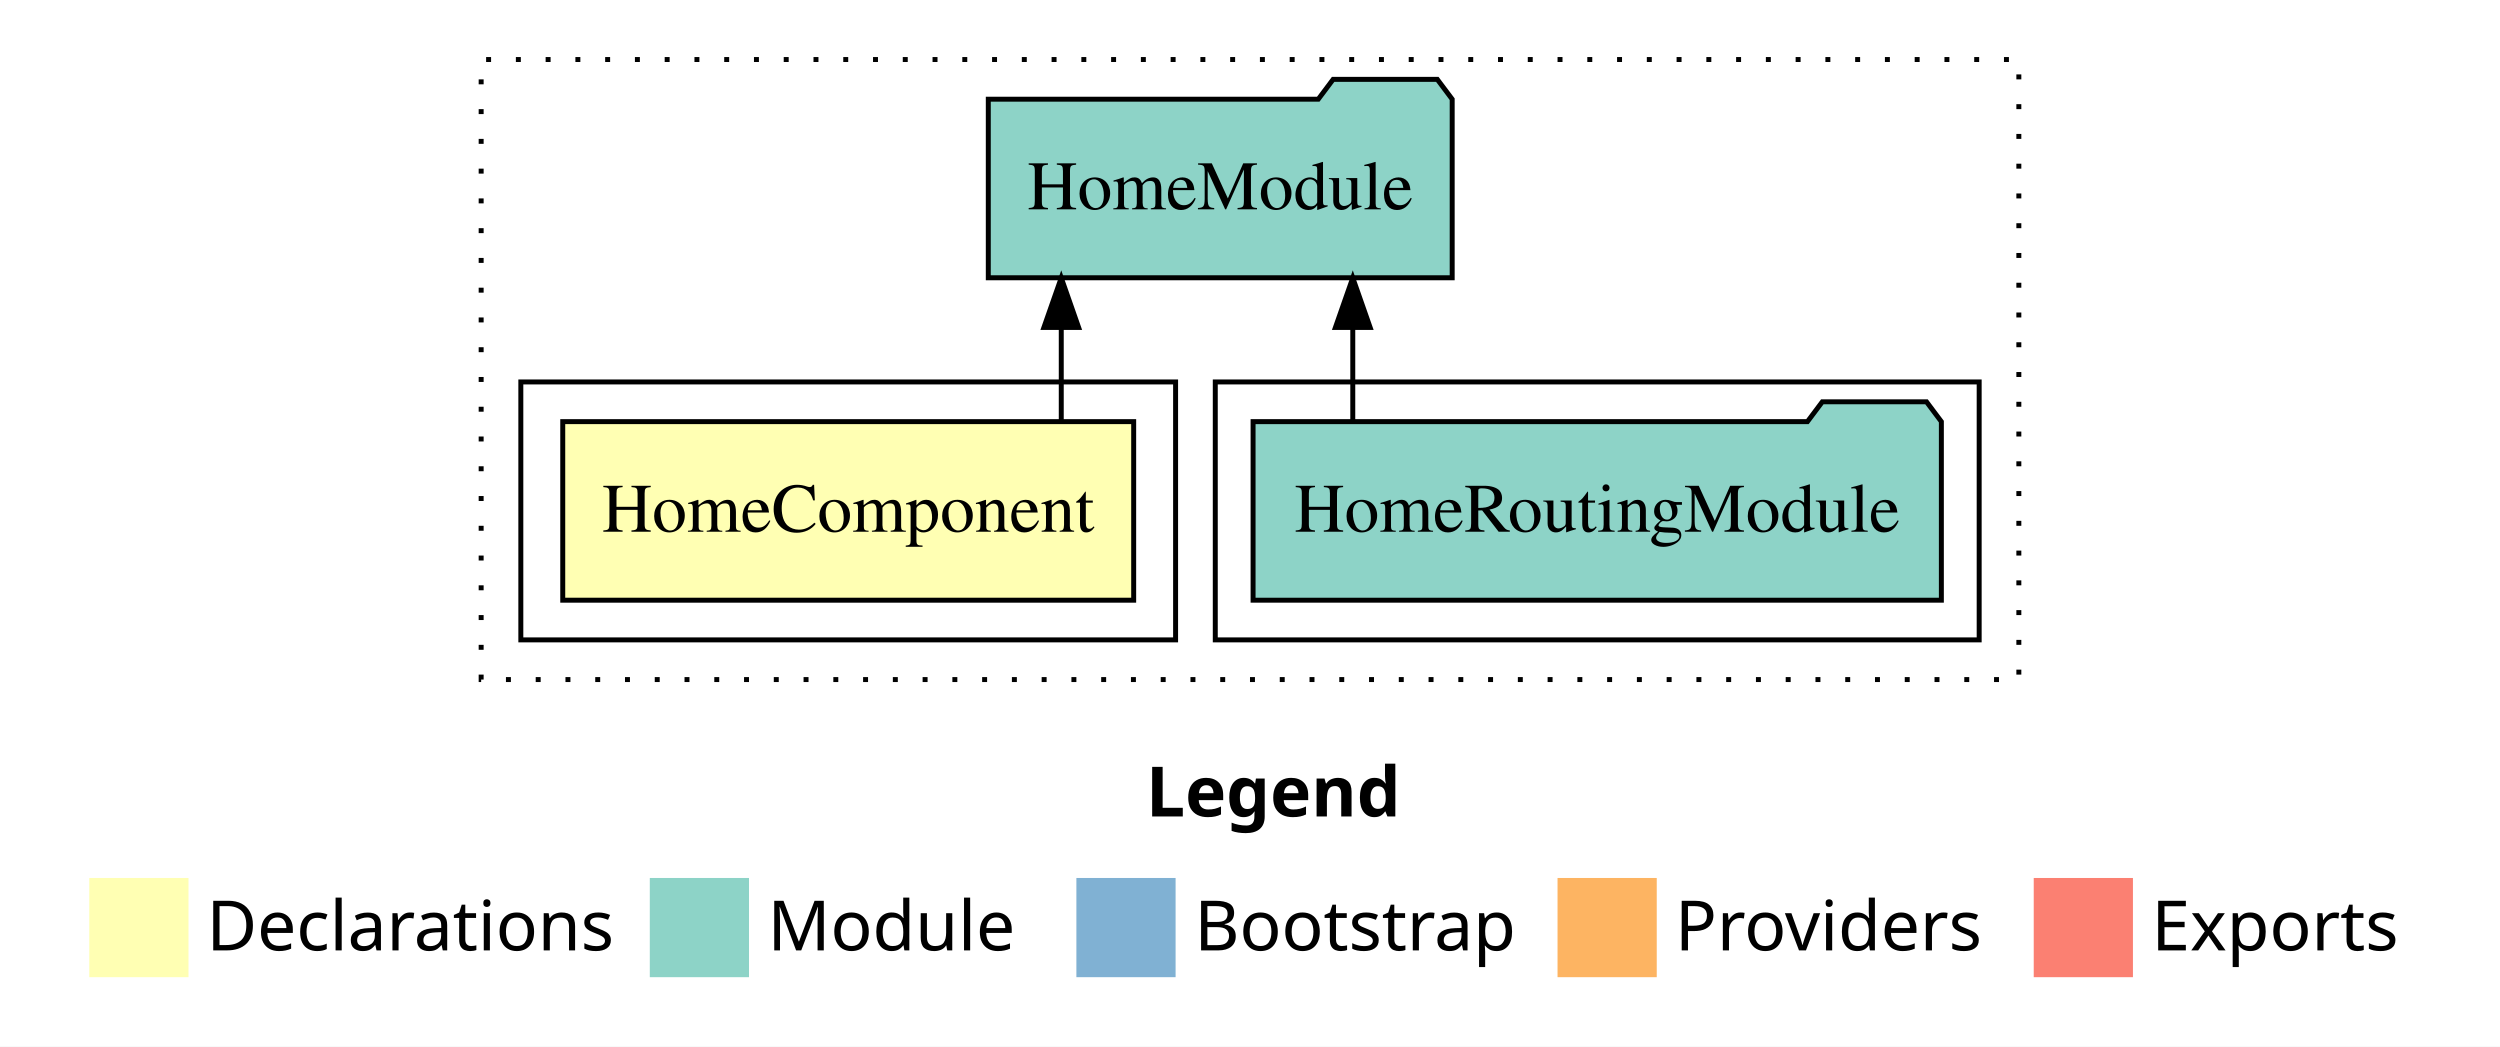
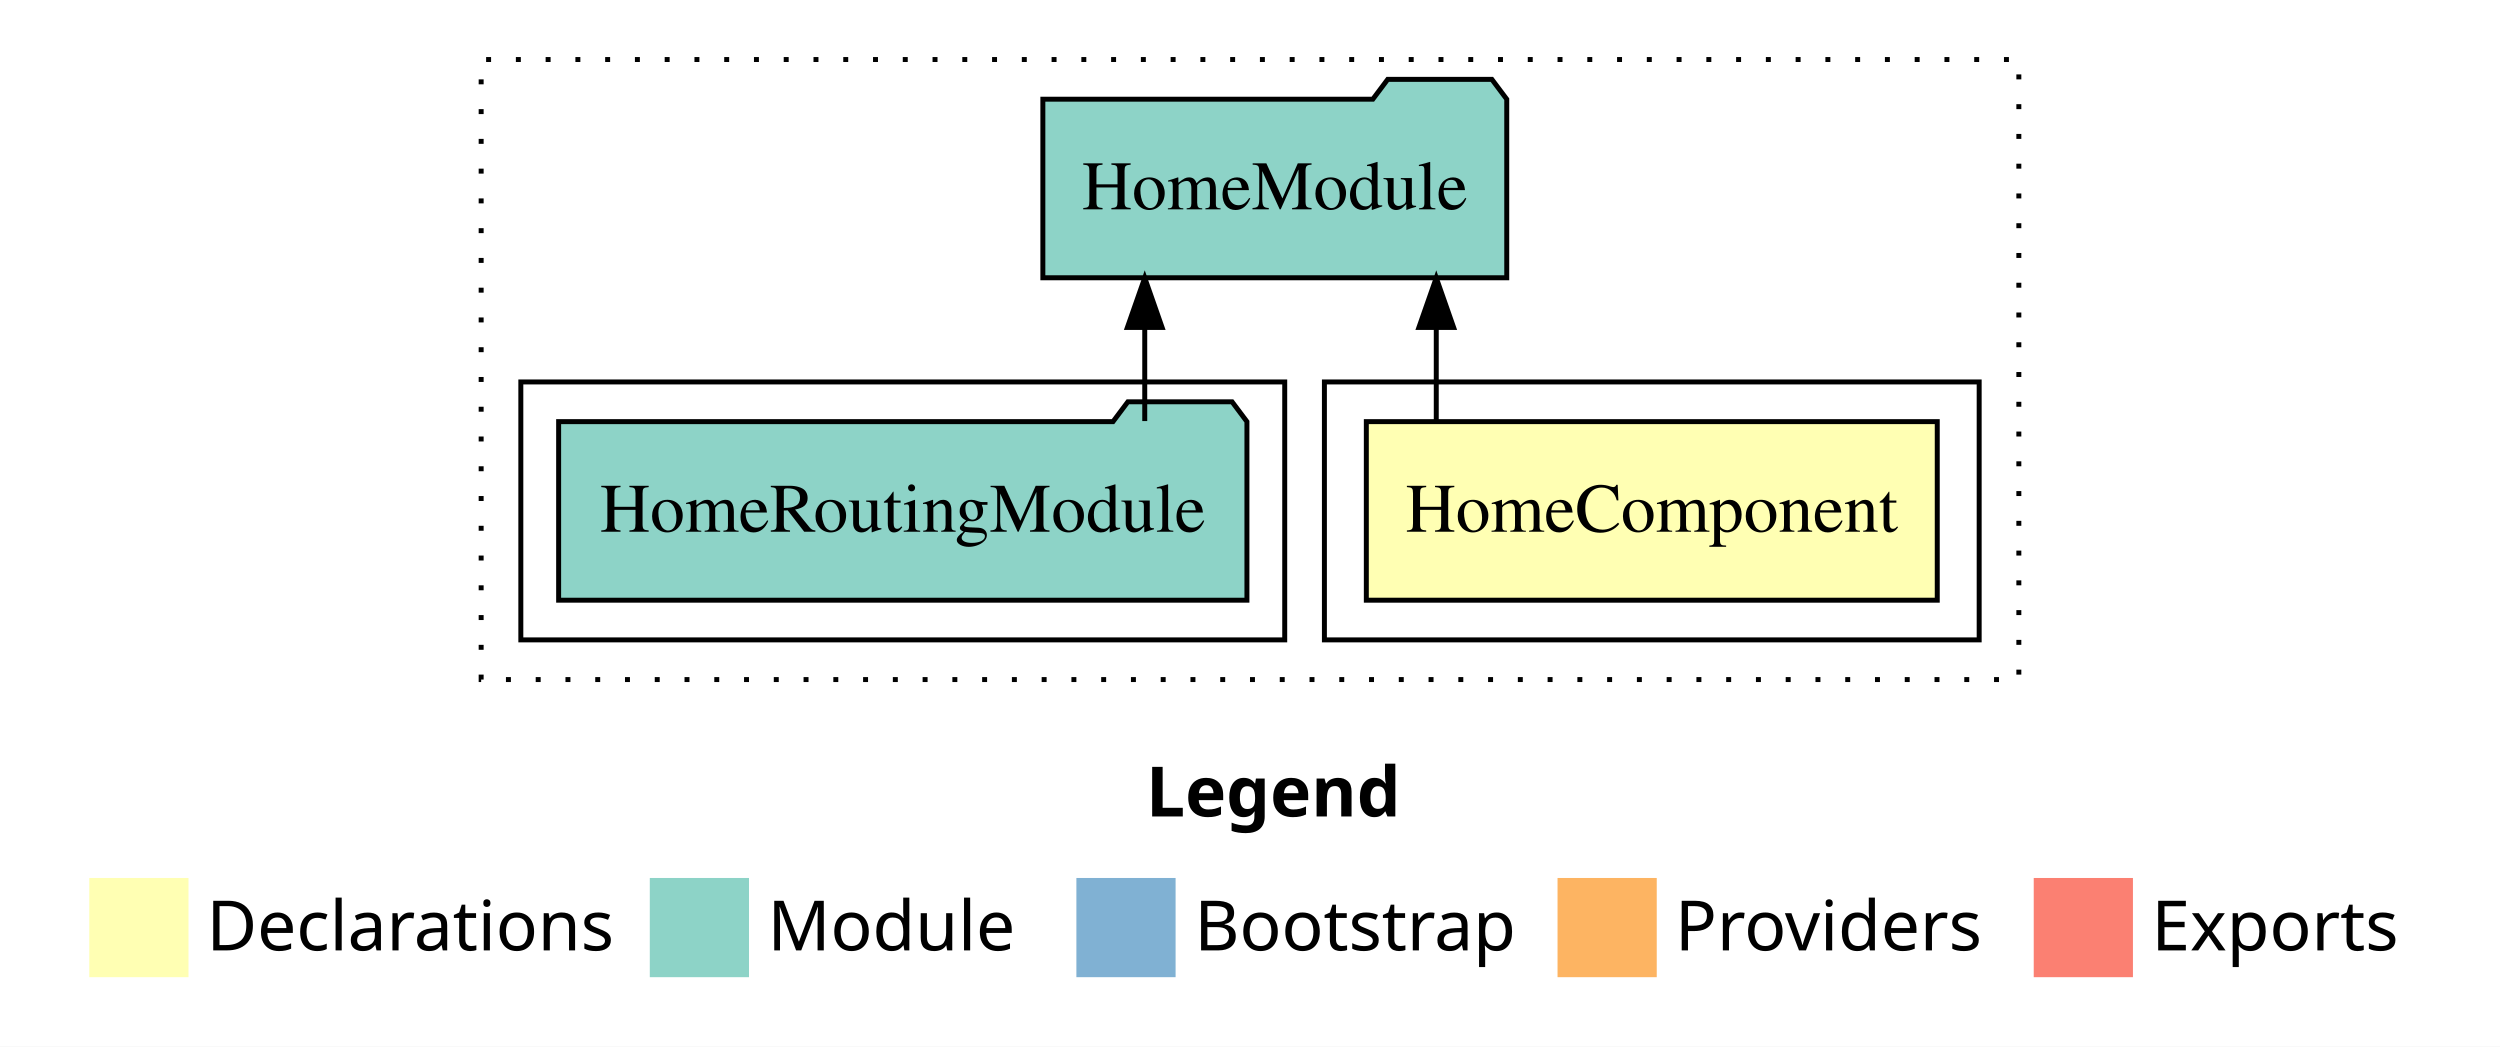
<svg xmlns="http://www.w3.org/2000/svg" width="504pt" height="211pt" viewBox="0.00 0.00 504.00 211.00">
  <g id="graph0" class="graph" transform="scale(1 1) rotate(0) translate(4 207)">
    <polygon fill="white" stroke="transparent" points="-4,4 -4,-207 500,-207 500,4 -4,4" />
    <text text-anchor="start" x="227.01" y="-42.4" font-family="sans-serif" font-weight="bold" font-size="14.00">Legend</text>
    <polygon fill="#ffffb3" stroke="transparent" points="14,-10 14,-30 34,-30 34,-10 14,-10" />
    <text text-anchor="start" x="37.63" y="-15.4" font-family="sans-serif" font-size="14.00">  Declarations</text>
    <polygon fill="#8dd3c7" stroke="transparent" points="127,-10 127,-30 147,-30 147,-10 127,-10" />
    <text text-anchor="start" x="150.73" y="-15.4" font-family="sans-serif" font-size="14.00">  Module</text>
    <polygon fill="#80b1d3" stroke="transparent" points="213,-10 213,-30 233,-30 233,-10 213,-10" />
    <text text-anchor="start" x="236.78" y="-15.4" font-family="sans-serif" font-size="14.00">  Bootstrap</text>
    <polygon fill="#fdb462" stroke="transparent" points="310,-10 310,-30 330,-30 330,-10 310,-10" />
    <text text-anchor="start" x="333.67" y="-15.4" font-family="sans-serif" font-size="14.00">  Providers</text>
    <polygon fill="#fb8072" stroke="transparent" points="406,-10 406,-30 426,-30 426,-10 406,-10" />
    <text text-anchor="start" x="429.73" y="-15.4" font-family="sans-serif" font-size="14.00">  Exports</text>
    <g id="clust1" class="cluster">
      <polygon fill="none" stroke="black" stroke-dasharray="1,5" points="93,-70 93,-195 403,-195 403,-70 93,-70" />
    </g>
+     <g id="clust2" class="cluster">
+       <polygon fill="none" stroke="black" points="263,-78 263,-130 395,-130 395,-78 263,-78" />
+     </g>
    <g id="clust4" class="cluster">
-       <polygon fill="none" stroke="black" points="241,-78 241,-130 395,-130 395,-78 241,-78" />
-     </g>
-     <g id="clust2" class="cluster">
-       <polygon fill="none" stroke="black" points="101,-78 101,-130 233,-130 233,-78 101,-78" />
+       <polygon fill="none" stroke="black" points="101,-78 101,-130 255,-130 255,-78 101,-78" />
    </g>
    <g id="node1" class="node">
-       <polygon fill="#ffffb3" stroke="black" points="224.55,-122 109.45,-122 109.45,-86 224.55,-86 224.55,-122" />
-       <text text-anchor="middle" x="167" y="-99.8" font-family="Times,serif" font-size="14.00">HomeComponent</text>
+       <polygon fill="#ffffb3" stroke="black" points="386.55,-122 271.45,-122 271.45,-86 386.55,-86 386.55,-122" />
+       <text text-anchor="middle" x="329" y="-99.8" font-family="Times,serif" font-size="14.00">HomeComponent</text>
    </g>
    <g id="node2" class="node">
-       <polygon fill="#8dd3c7" stroke="black" points="288.76,-187 285.76,-191 264.76,-191 261.76,-187 195.24,-187 195.24,-151 288.76,-151 288.76,-187" />
-       <text text-anchor="middle" x="242" y="-164.8" font-family="Times,serif" font-size="14.00">HomeModule</text>
+       <polygon fill="#8dd3c7" stroke="black" points="299.76,-187 296.76,-191 275.76,-191 272.76,-187 206.24,-187 206.24,-151 299.76,-151 299.76,-187" />
+       <text text-anchor="middle" x="253" y="-164.8" font-family="Times,serif" font-size="14.00">HomeModule</text>
    </g>
    <g id="edge1" class="edge">
-       <path fill="none" stroke="black" d="M209.95,-122.11C209.95,-122.11 209.95,-140.99 209.95,-140.99" />
-       <polygon fill="black" stroke="black" points="206.45,-140.99 209.95,-150.99 213.45,-140.99 206.45,-140.99" />
+       <path fill="none" stroke="black" d="M285.55,-122.11C285.55,-122.11 285.55,-140.99 285.55,-140.99" />
+       <polygon fill="black" stroke="black" points="282.05,-140.99 285.55,-150.99 289.05,-140.99 282.05,-140.99" />
    </g>
    <g id="node3" class="node">
-       <polygon fill="#8dd3c7" stroke="black" points="387.38,-122 384.38,-126 363.38,-126 360.38,-122 248.62,-122 248.62,-86 387.38,-86 387.38,-122" />
-       <text text-anchor="middle" x="318" y="-99.8" font-family="Times,serif" font-size="14.00">HomeRoutingModule</text>
+       <polygon fill="#8dd3c7" stroke="black" points="247.38,-122 244.38,-126 223.38,-126 220.38,-122 108.62,-122 108.62,-86 247.38,-86 247.38,-122" />
+       <text text-anchor="middle" x="178" y="-99.8" font-family="Times,serif" font-size="14.00">HomeRoutingModule</text>
    </g>
    <g id="edge2" class="edge">
-       <path fill="none" stroke="black" d="M268.72,-122.11C268.72,-122.11 268.72,-140.99 268.72,-140.99" />
-       <polygon fill="black" stroke="black" points="265.22,-140.99 268.72,-150.99 272.22,-140.99 265.22,-140.99" />
+       <path fill="none" stroke="black" d="M226.78,-122.11C226.78,-122.11 226.78,-140.99 226.78,-140.99" />
+       <polygon fill="black" stroke="black" points="223.28,-140.99 226.78,-150.99 230.28,-140.99 223.28,-140.99" />
    </g>
  </g>
</svg>
